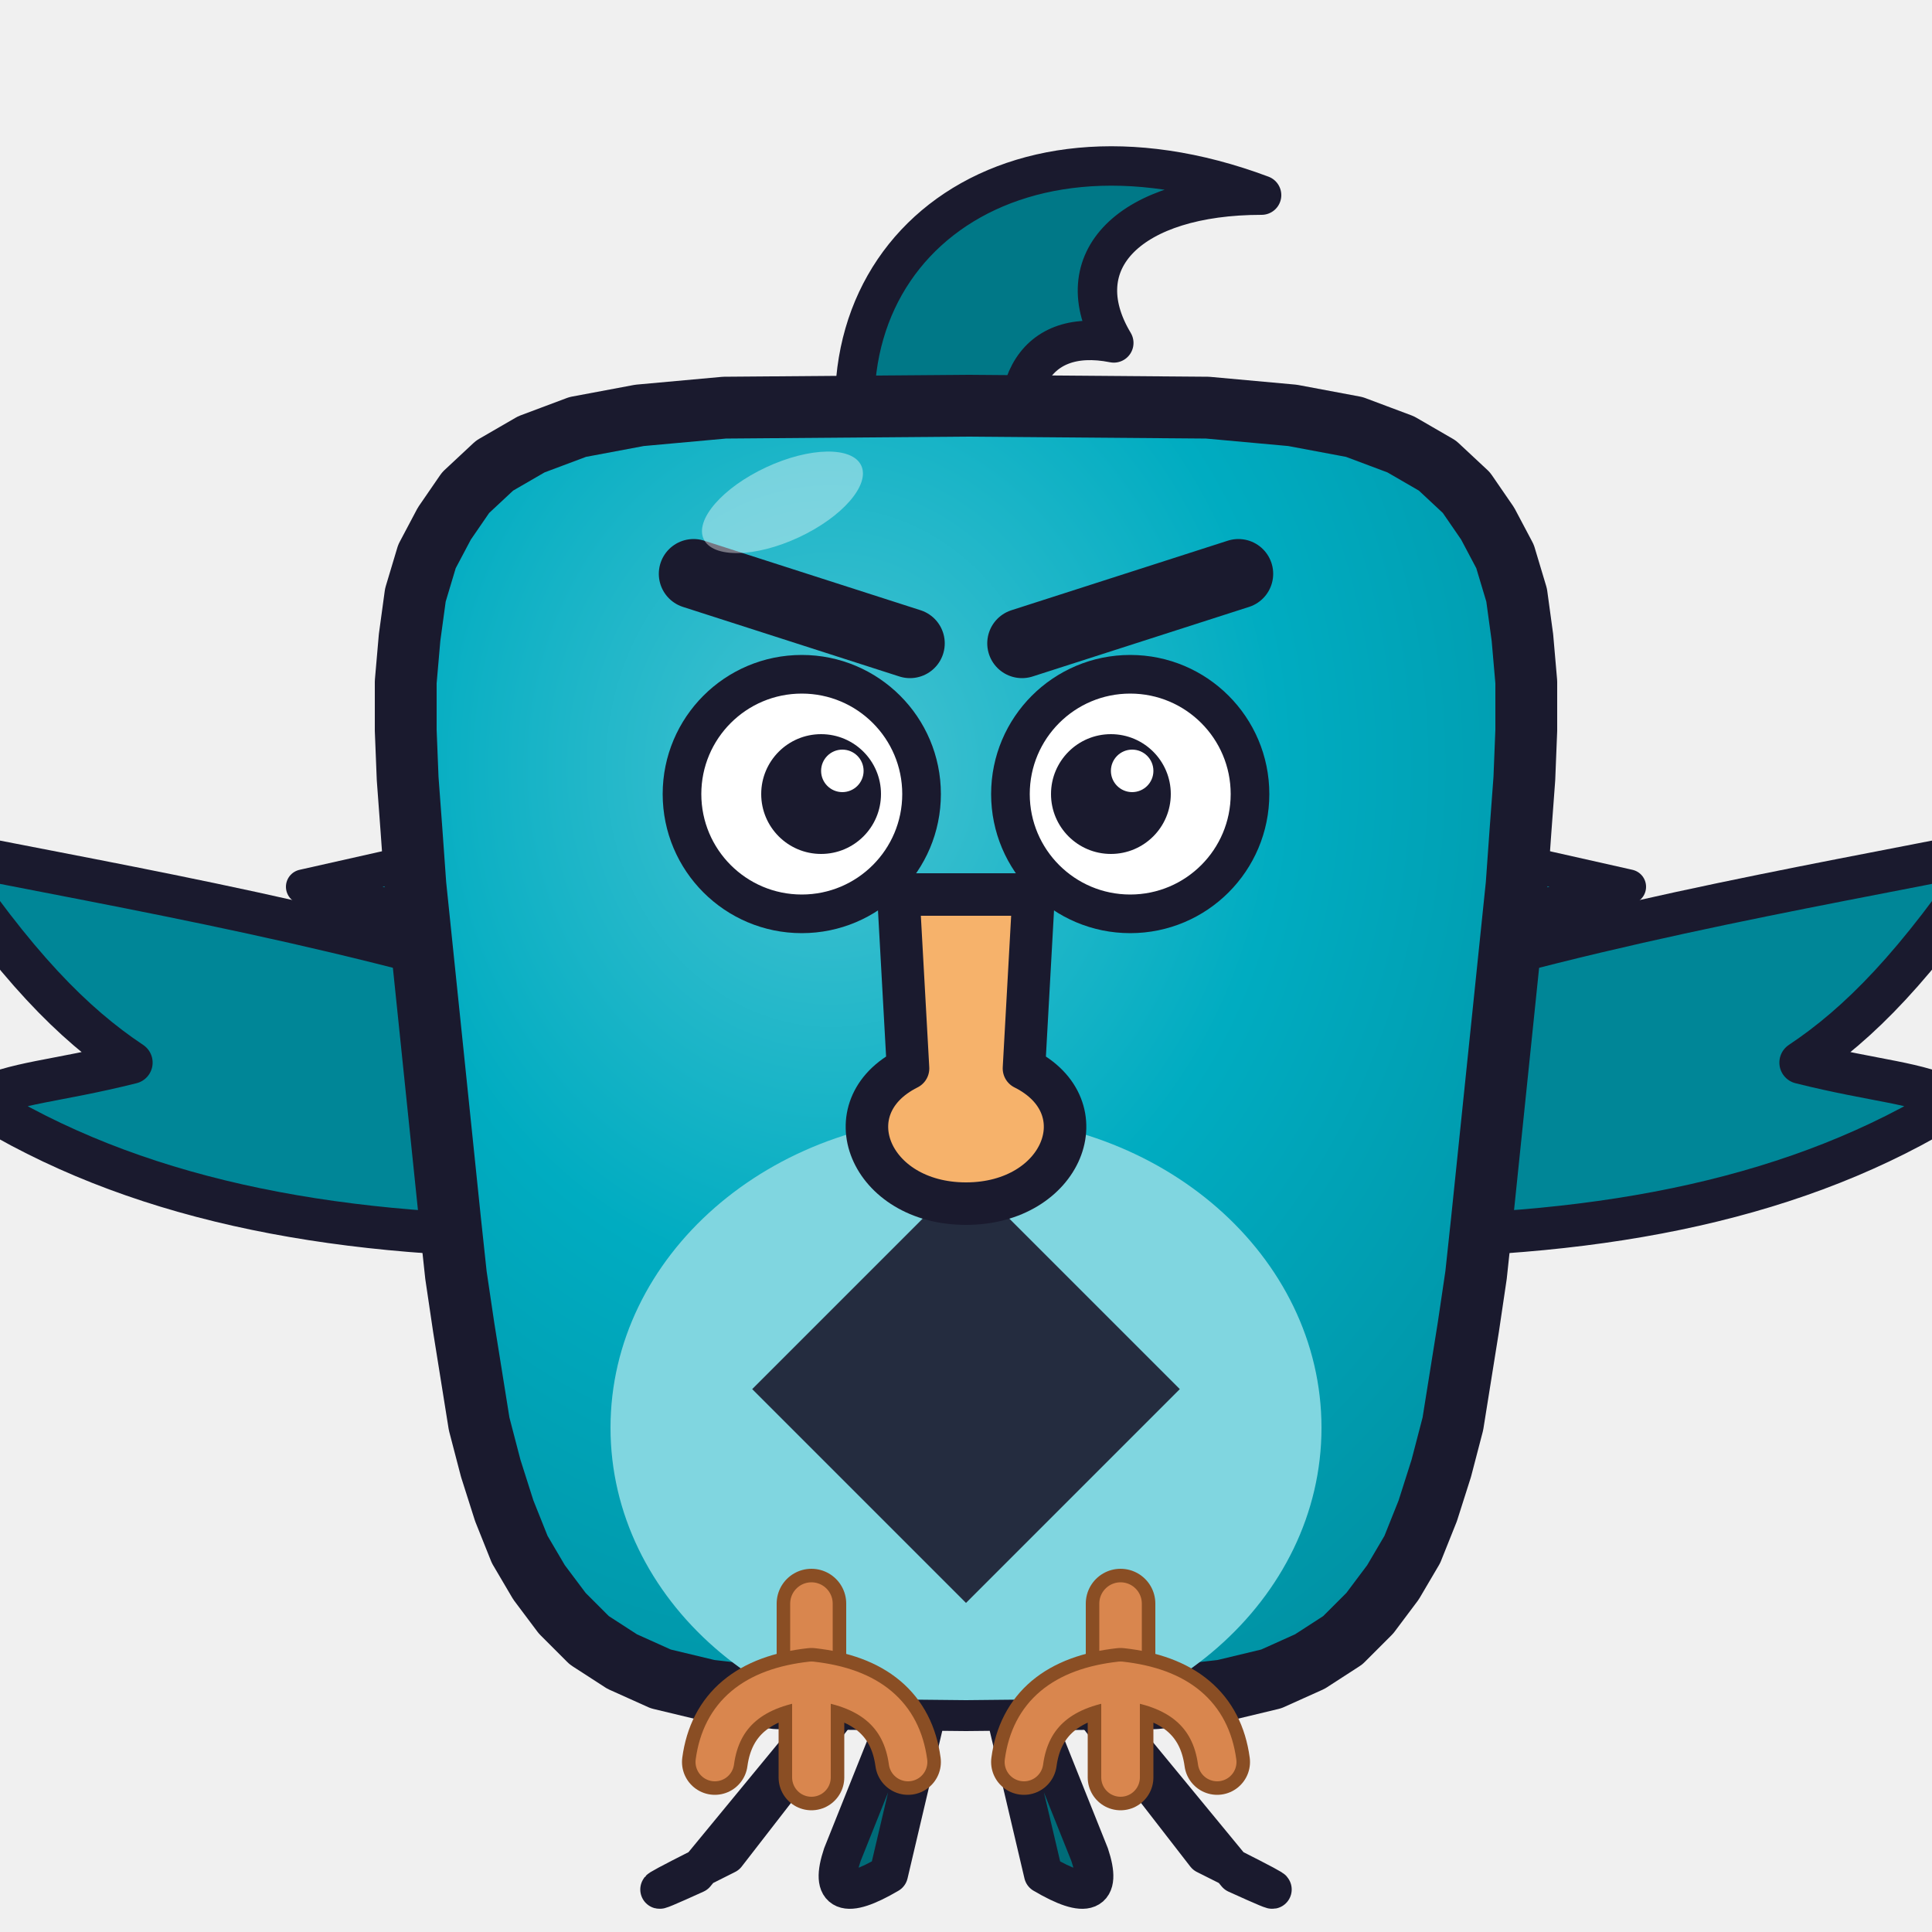
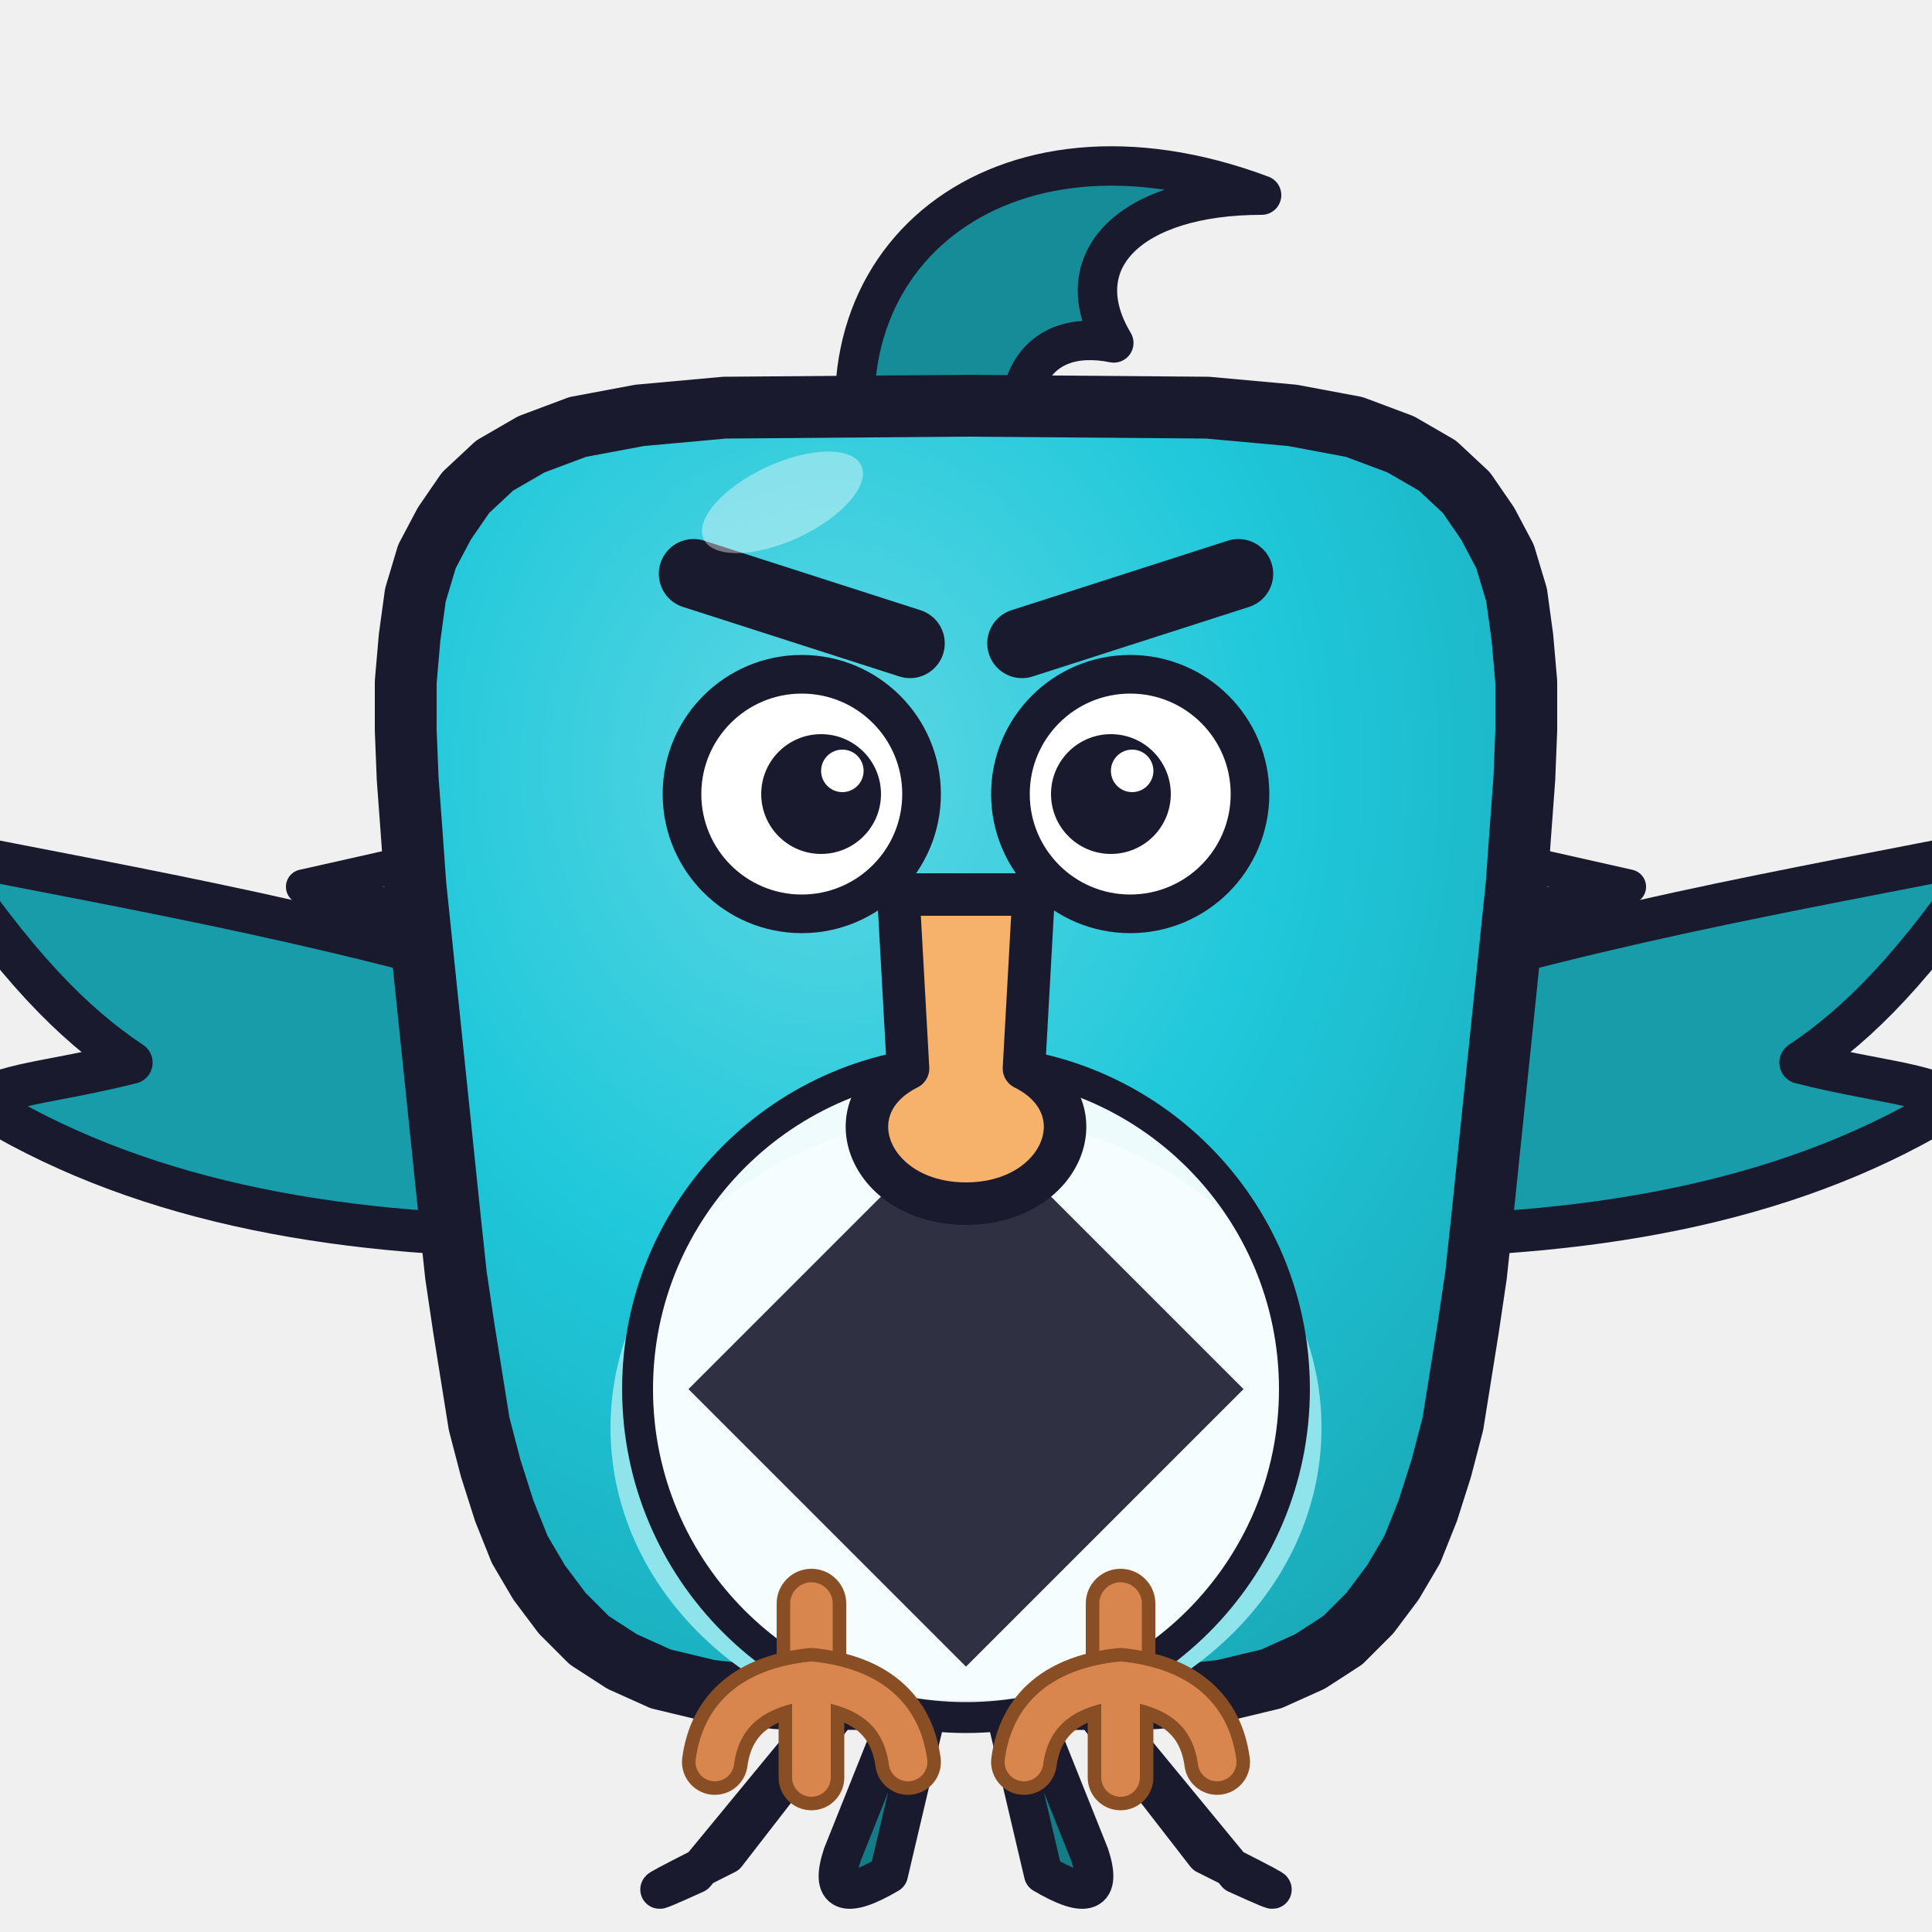
- <svg xmlns="http://www.w3.org/2000/svg" viewBox="0 0 100 100" data-color="cyan" data-expr="idle" data-frame="mid" data-ver="5" data-character="파도">
+ <svg xmlns="http://www.w3.org/2000/svg" viewBox="0 0 100 100" data-color="cyan" data-expr="idle" data-frame="mid" data-ver="7a" data-character="파도">
  <defs>
    <radialGradient id="gcyan" cx="38%" cy="28%" r="80%">
-       <stop offset="0" stop-color="#47C3D2" />
-       <stop offset=".5" stop-color="#00ACC1" />
-       <stop offset="1" stop-color="#0092A4" />
+       <stop offset="0" stop-color="#5ED7E4" />
+       <stop offset=".5" stop-color="#1FC8DA" />
+       <stop offset="1" stop-color="#1AAAB9" />
    </radialGradient>
    <clipPath id="ccyan">
      <path d="M50 21 62.5 21.1 66.9 21.5 70.1 22.1 72.5 23 74.4 24.1 75.9 25.5 77 27.1 77.9 28.8 78.5 30.8 78.8 33 79 35.3 79 37.8 78.9 40.3 78.7 43 78.5 45.8 78.2 48.7 77.9 51.6 77.6 54.5 77.3 57.4 77 60.3 76.7 63.2 76.4 66 76 68.7 75.6 71.2 75.2 73.7 74.6 76 73.9 78.2 73.1 80.2 72.1 81.9 70.9 83.5 69.5 84.9 67.8 86 65.8 86.9 63.3 87.5 59.8 87.9 50 88 40.2 87.9 36.7 87.5 34.2 86.9 32.2 86 30.5 84.9 29.1 83.5 27.9 81.9 26.9 80.2 26.1 78.2 25.4 76 24.8 73.7 24.4 71.2 24 68.7 23.6 66 23.3 63.2 23 60.3 22.7 57.4 22.4 54.5 22.1 51.6 21.8 48.7 21.5 45.8 21.3 43 21.1 40.3 21 37.8 21 35.3 21.2 33 21.5 30.8 22.1 28.8 23 27.1 24.1 25.5 25.6 24.1 27.5 23 29.9 22.1 33.1 21.5 37.5 21.1Z" />
    </clipPath>
  </defs>
-   <path d="M50 80 L36 97 Q31.6 99 37.6 96Z" fill="#006B78" stroke="#1A1A2E" stroke-width="2" stroke-linejoin="round" />
-   <path d="M50 80 L64 97 Q68.4 99 62.4 96Z" fill="#006B78" stroke="#1A1A2E" stroke-width="2" stroke-linejoin="round" />
-   <path d="M50 80 L46 97 Q42.6 99 43.6 96Z" fill="#006B78" stroke="#1A1A2E" stroke-width="2" stroke-linejoin="round" />
-   <path d="M50 80 L54 97 Q57.4 99 56.4 96Z" fill="#006B78" stroke="#1A1A2E" stroke-width="2" stroke-linejoin="round" />
+   <path d="M50 80 L36 97 Q31.6 99 37.6 96Z" fill="#137C87" stroke="#1A1A2E" stroke-width="2" stroke-linejoin="round" />
+   <path d="M50 80 L64 97 Q68.4 99 62.4 96Z" fill="#137C87" stroke="#1A1A2E" stroke-width="2" stroke-linejoin="round" />
+   <path d="M50 80 L46 97 Q42.6 99 43.6 96Z" fill="#137C87" stroke="#1A1A2E" stroke-width="2" stroke-linejoin="round" />
+   <path d="M50 80 L54 97 Q57.4 99 56.4 96Z" fill="#137C87" stroke="#1A1A2E" stroke-width="2" stroke-linejoin="round" />
  <g transform="translate(50 22) scale(.85)">
-     <path d="M-6 4 C-10 -10 2 -20 18 -14 C10 -14 6 -10 9 -5 C4 -6 2 -2 4 4Z" fill="#007887" stroke="#1A1A2E" stroke-width="2.4" stroke-linejoin="round" />
+     <path d="M-6 4 C-10 -10 2 -20 18 -14 C10 -14 6 -10 9 -5 C4 -6 2 -2 4 4Z" fill="#168C99" stroke="#1A1A2E" stroke-width="2.4" stroke-linejoin="round" />
  </g>
-   <path d="M23.7 44.1 L15.7 45.9 L23.7 47.7Z" fill="#0094A6" stroke="#1A1A2E" stroke-width="1.8" stroke-linejoin="round" />
-   <path d="M23.7 47.5 L15.7 49.3 L23.7 51.1Z" fill="#0094A6" stroke="#1A1A2E" stroke-width="1.8" stroke-linejoin="round" />
-   <path d="M23.7 50.9 L15.7 52.7 L23.7 54.5Z" fill="#0094A6" stroke="#1A1A2E" stroke-width="1.8" stroke-linejoin="round" />
-   <path d="M76.3 44.1 L84.3 45.9 L76.3 47.7Z" fill="#0094A6" stroke="#1A1A2E" stroke-width="1.8" stroke-linejoin="round" />
-   <path d="M76.3 47.5 L84.3 49.3 L76.3 51.1Z" fill="#0094A6" stroke="#1A1A2E" stroke-width="1.8" stroke-linejoin="round" />
-   <path d="M76.3 50.9 L84.3 52.7 L76.3 54.5Z" fill="#0094A6" stroke="#1A1A2E" stroke-width="1.8" stroke-linejoin="round" />
+   <path d="M23.7 44.1 L15.7 45.9 L23.7 47.7Z" fill="#1BACBB" stroke="#1A1A2E" stroke-width="1.8" stroke-linejoin="round" />
+   <path d="M23.7 47.5 L15.7 49.3 L23.7 51.1Z" fill="#1BACBB" stroke="#1A1A2E" stroke-width="1.8" stroke-linejoin="round" />
+   <path d="M23.7 50.9 L15.7 52.7 L23.7 54.5Z" fill="#1BACBB" stroke="#1A1A2E" stroke-width="1.8" stroke-linejoin="round" />
+   <path d="M76.3 44.1 L84.3 45.9 L76.3 47.7Z" fill="#1BACBB" stroke="#1A1A2E" stroke-width="1.8" stroke-linejoin="round" />
+   <path d="M76.3 47.5 L84.3 49.3 L76.3 51.1Z" fill="#1BACBB" stroke="#1A1A2E" stroke-width="1.8" stroke-linejoin="round" />
+   <path d="M76.3 50.9 L84.3 52.7 L76.3 54.5Z" fill="#1BACBB" stroke="#1A1A2E" stroke-width="1.8" stroke-linejoin="round" />
  <g class="wing wing-l">
    <g transform="translate(-5.2 0)">
-       <path d="M36 52 C24 48 12 46 2 44 C6 50 9 53 12 55 C8 56 6 56 4 57 C12 62 22 64 34 64Z" fill="#008697" stroke="#1A1A2E" stroke-width="2.2" stroke-linejoin="round" />
+       <path d="M36 52 C24 48 12 46 2 44 C6 50 9 53 12 55 C8 56 6 56 4 57 C12 62 22 64 34 64Z" fill="#189CAA" stroke="#1A1A2E" stroke-width="2.2" stroke-linejoin="round" />
    </g>
  </g>
  <g class="wing wing-r" transform="translate(100 0) scale(-1 1)">
    <g transform="translate(-5.2 0)">
-       <path d="M36 52 C24 48 12 46 2 44 C6 50 9 53 12 55 C8 56 6 56 4 57 C12 62 22 64 34 64Z" fill="#008697" stroke="#1A1A2E" stroke-width="2.2" stroke-linejoin="round" />
+       <path d="M36 52 C24 48 12 46 2 44 C6 50 9 53 12 55 C8 56 6 56 4 57 C12 62 22 64 34 64Z" fill="#189CAA" stroke="#1A1A2E" stroke-width="2.2" stroke-linejoin="round" />
    </g>
  </g>
  <path d="M50 21 62.5 21.1 66.9 21.5 70.1 22.1 72.5 23 74.4 24.1 75.9 25.5 77 27.1 77.9 28.8 78.5 30.8 78.8 33 79 35.3 79 37.8 78.9 40.3 78.7 43 78.5 45.8 78.2 48.7 77.9 51.6 77.6 54.5 77.3 57.4 77 60.3 76.7 63.2 76.4 66 76 68.7 75.6 71.2 75.2 73.7 74.6 76 73.9 78.2 73.1 80.2 72.1 81.9 70.9 83.5 69.5 84.9 67.8 86 65.8 86.9 63.3 87.5 59.8 87.9 50 88 40.2 87.9 36.7 87.5 34.2 86.9 32.2 86 30.5 84.9 29.1 83.5 27.9 81.9 26.9 80.2 26.1 78.2 25.4 76 24.8 73.7 24.4 71.2 24 68.7 23.6 66 23.3 63.2 23 60.3 22.7 57.4 22.4 54.5 22.1 51.6 21.8 48.7 21.5 45.8 21.3 43 21.1 40.3 21 37.8 21 35.3 21.2 33 21.5 30.8 22.1 28.8 23 27.1 24.1 25.5 25.6 24.1 27.5 23 29.9 22.1 33.1 21.5 37.5 21.1Z" fill="url(#gcyan)" stroke="#1A1A2E" stroke-width="3.2" stroke-linejoin="round" />
  <g clip-path="url(#ccyan)">
-     <ellipse cx="50" cy="73.9" rx="18.4" ry="16.1" fill="#80D6E0" />
+     <ellipse cx="50" cy="73.9" rx="18.4" ry="16.1" fill="#8FE4EC" />
  </g>
-   <g transform="translate(50 71.9) scale(0.503) translate(-50 -50)">
+   <circle cx="50" cy="71.9" r="17" fill="#FFFFFF" fill-opacity=".92" stroke="#1A1A2E" stroke-width="1.6" />
+   <g transform="translate(50 71.9) scale(0.653) translate(-50 -50)">
    <polygon points="50,28 72,50 50,72 28,50" fill="#1A1A2E" fill-opacity=".9" />
  </g>
  <path d="M42 83 V87" stroke="#8A4E24" stroke-width="3.6" stroke-linecap="round" />
  <path d="M42 83 V87" stroke="#D9864E" stroke-width="2.2" stroke-linecap="round" />
  <g fill="none" stroke-linecap="round">
    <path d="M42 87 q-4.5 .5 -5 4.2 M42 87 q0 2.5 0 5 M42 87 q4.5 .5 5 4.2" stroke="#8A4E24" stroke-width="3.4" />
    <path d="M42 87 q-4.5 .5 -5 4.2 M42 87 q0 2.5 0 5 M42 87 q4.5 .5 5 4.2" stroke="#D9864E" stroke-width="2" />
  </g>
  <path d="M58 83 V87" stroke="#8A4E24" stroke-width="3.6" stroke-linecap="round" />
  <path d="M58 83 V87" stroke="#D9864E" stroke-width="2.2" stroke-linecap="round" />
  <g fill="none" stroke-linecap="round">
    <path d="M58 87 q-4.5 .5 -5 4.2 M58 87 q0 2.5 0 5 M58 87 q4.5 .5 5 4.2" stroke="#8A4E24" stroke-width="3.4" />
    <path d="M58 87 q-4.5 .5 -5 4.2 M58 87 q0 2.5 0 5 M58 87 q4.5 .5 5 4.2" stroke="#D9864E" stroke-width="2" />
  </g>
  <path d="M35.9 29.7 Q41.5 31.5 47.1 33.3" fill="none" stroke="#1A1A2E" stroke-width="3.6" stroke-linecap="round" />
  <path d="M64.1 29.7 Q58.5 31.5 52.9 33.3" fill="none" stroke="#1A1A2E" stroke-width="3.6" stroke-linecap="round" />
  <circle cx="41.5" cy="41.1" r="6.2" fill="#fff" stroke="#1A1A2E" stroke-width="2" />
  <circle cx="42.5" cy="41.1" r="3.1" fill="#1A1A2E" />
  <circle cx="43.6" cy="39.9" r="1.1" fill="#fff" />
  <circle cx="58.5" cy="41.1" r="6.2" fill="#fff" stroke="#1A1A2E" stroke-width="2" />
  <circle cx="57.5" cy="41.1" r="3.1" fill="#1A1A2E" />
  <circle cx="58.6" cy="39.9" r="1.1" fill="#fff" />
  <path d="M46.5 46.3 L53.5 46.3 L53 55.3 C57 57.3 55 62.3 50 62.3 C45 62.3 43 57.3 47 55.3Z" fill="#F6B26B" stroke="#1A1A2E" stroke-width="2.2" stroke-linejoin="round" />
  <path d="M46.5 46.3 L53.5 46.3 L53 55.3 C57 57.3 55 62.3 50 62.3 C45 62.3 43 57.3 47 55.3Z" fill="none" stroke="#fff" stroke-opacity=".0" />
  <ellipse cx="40.5" cy="26" rx="4.5" ry="2" fill="#fff" opacity=".4" transform="rotate(-25 40.5 26)" />
</svg>
